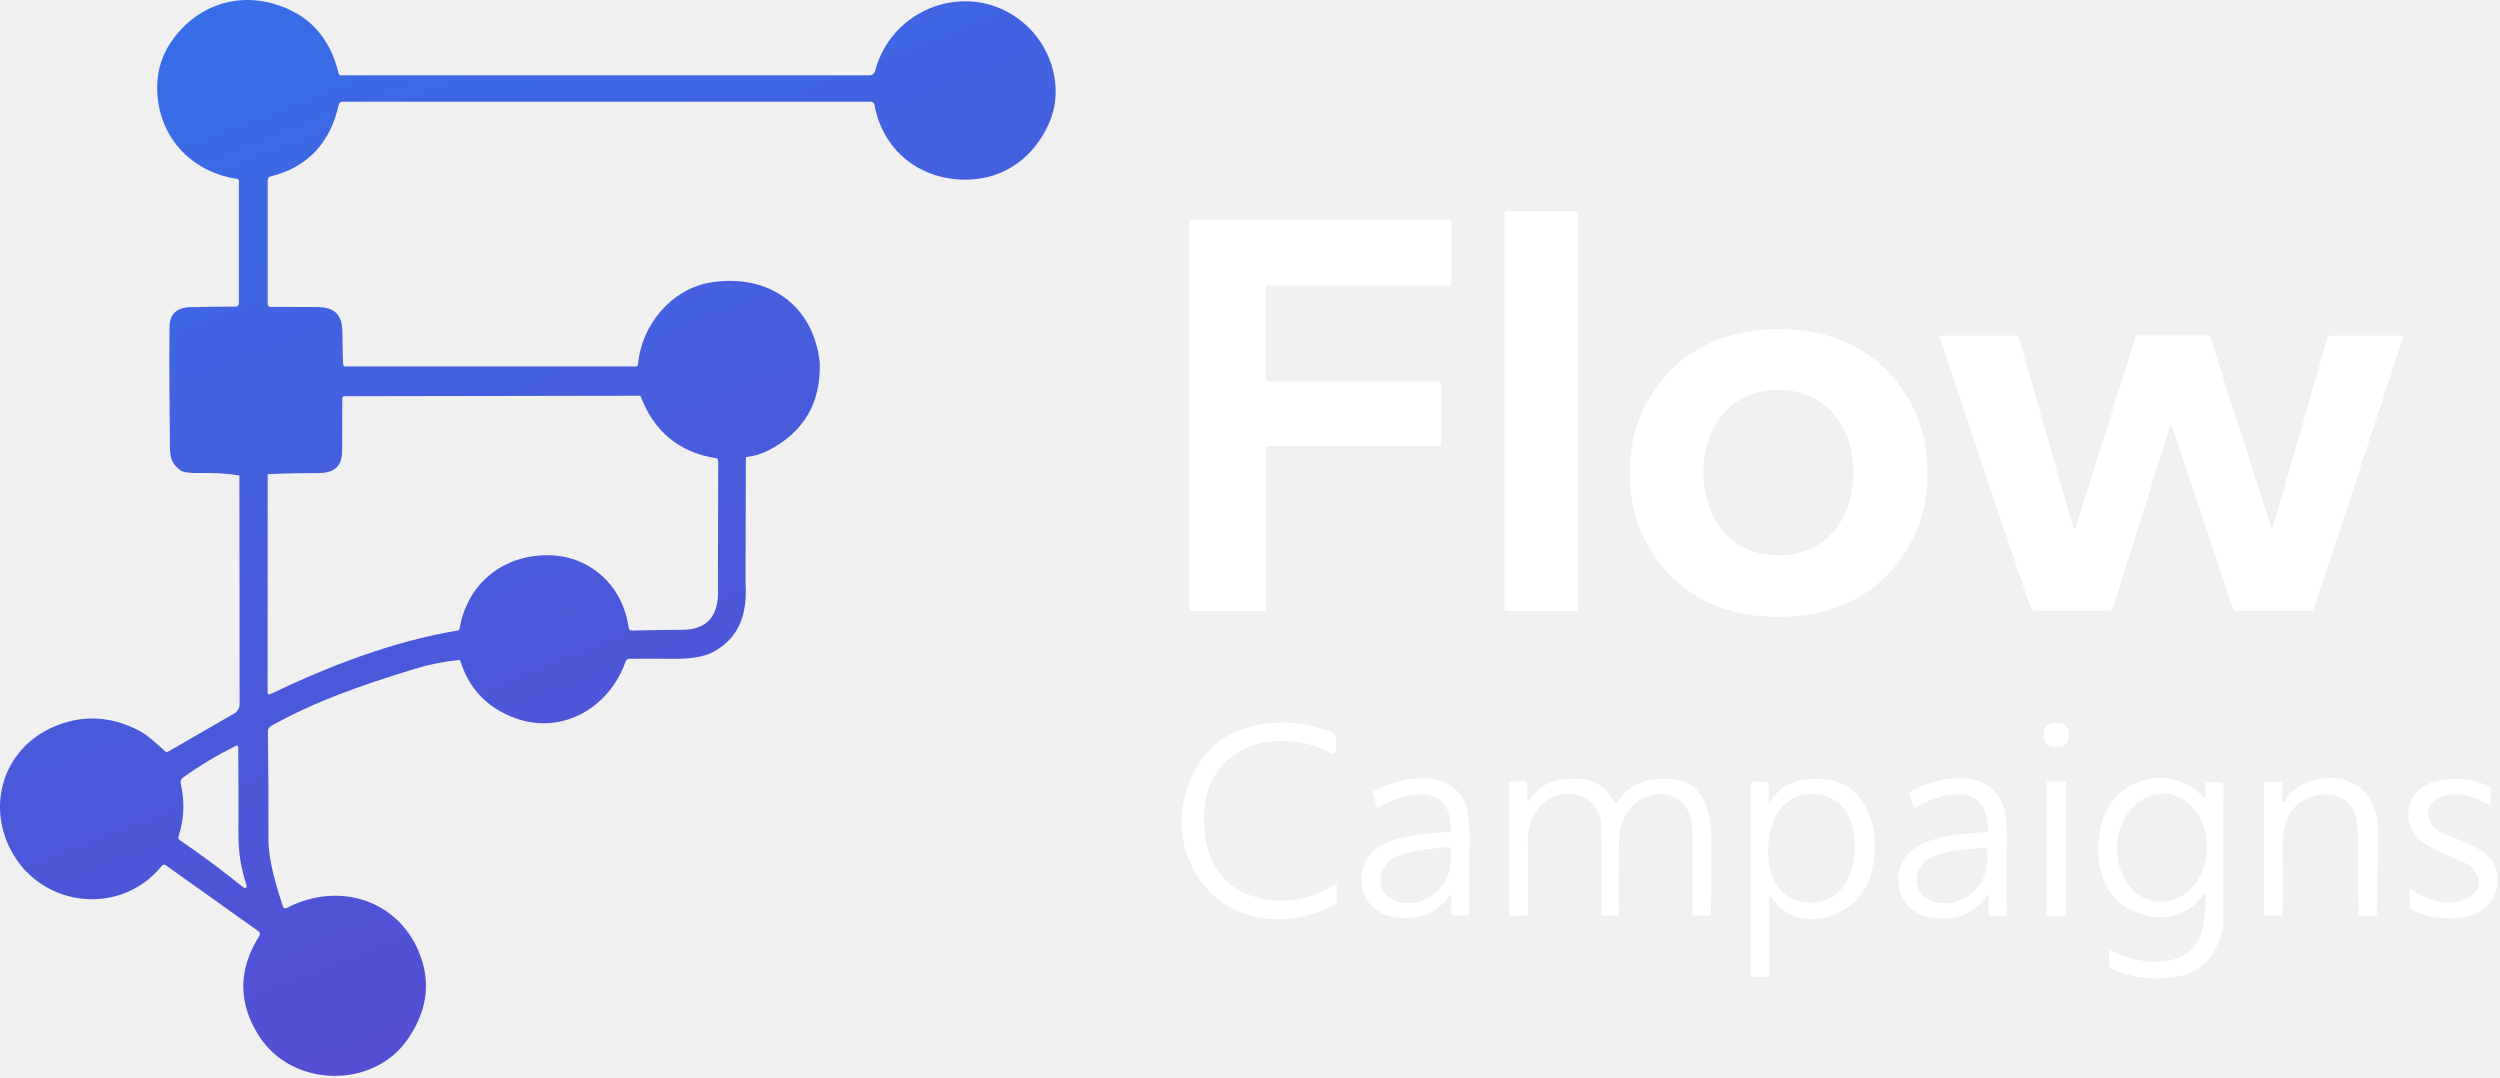
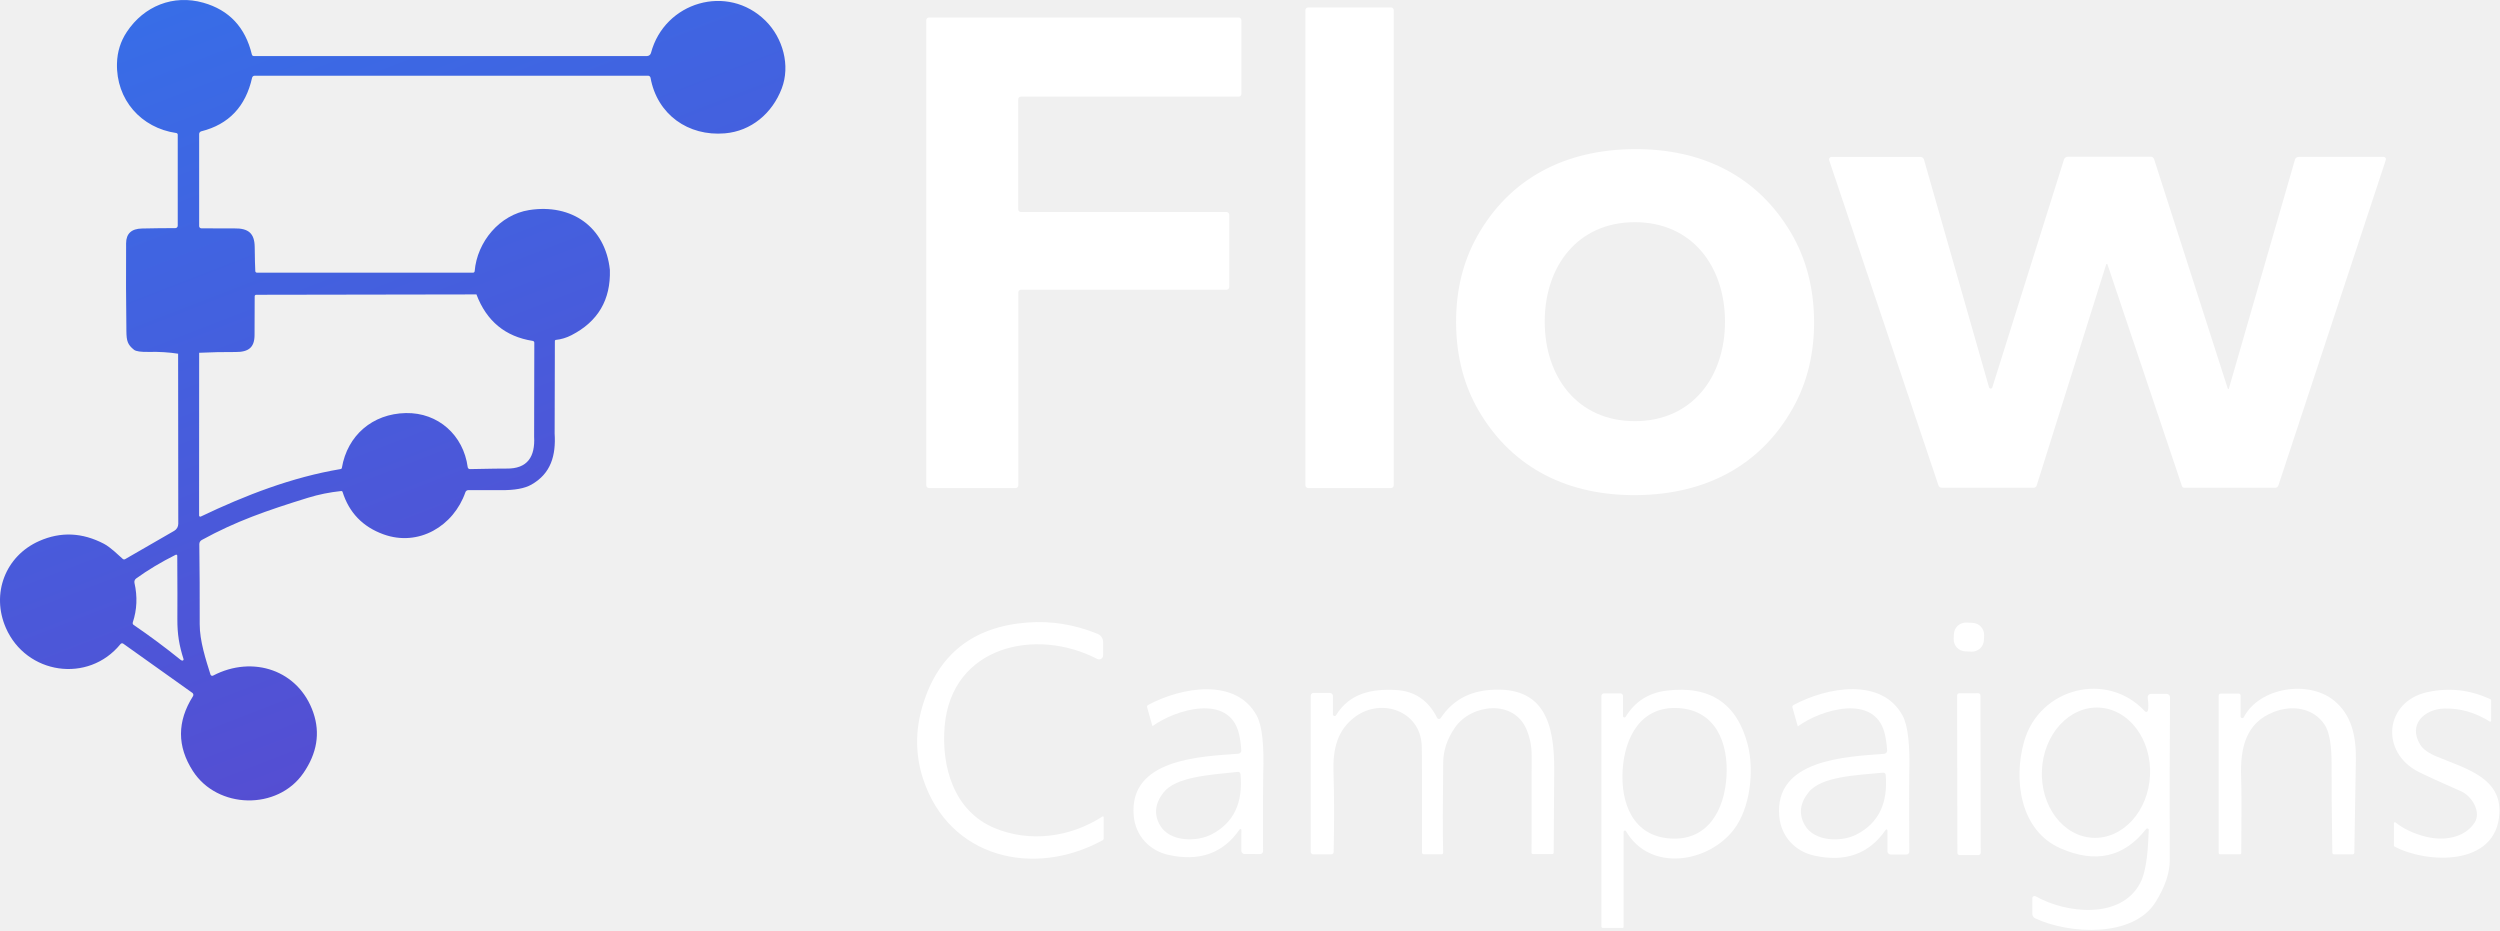
- <svg xmlns="http://www.w3.org/2000/svg" width="701" height="302" viewBox="0 0 701 302" fill="none">
-   <path d="M441.8 59.244H422.5C422.141 59.244 421.85 59.535 421.85 59.894V170.674C421.85 171.033 422.141 171.324 422.5 171.324H441.8C442.159 171.324 442.45 171.033 442.45 170.674V59.894C442.45 59.535 442.159 59.244 441.8 59.244Z" fill="white" />
-   <path d="M333.44 170.694V62.224C333.44 62.056 333.506 61.896 333.624 61.778C333.742 61.66 333.903 61.594 334.07 61.594H406.29C406.457 61.594 406.617 61.66 406.735 61.778C406.853 61.896 406.92 62.056 406.92 62.224V79.414C406.92 79.581 406.853 79.741 406.735 79.859C406.617 79.977 406.457 80.044 406.29 80.044H355.51C355.343 80.044 355.182 80.11 355.064 80.228C354.946 80.346 354.88 80.507 354.88 80.674V106.324C354.88 106.491 354.946 106.651 355.064 106.769C355.182 106.887 355.343 106.954 355.51 106.954H403.46C403.627 106.954 403.787 107.02 403.905 107.138C404.023 107.256 404.09 107.416 404.09 107.584V124.444C404.09 124.611 404.023 124.771 403.905 124.889C403.787 125.007 403.627 125.074 403.46 125.074H355.53C355.363 125.074 355.202 125.14 355.084 125.258C354.966 125.376 354.9 125.536 354.9 125.704V170.694C354.9 170.861 354.833 171.021 354.715 171.139C354.597 171.257 354.437 171.324 354.27 171.324H334.07C333.903 171.324 333.742 171.257 333.624 171.139C333.506 171.021 333.44 170.861 333.44 170.694Z" fill="white" />
-   <path d="M498.31 92.284C514.2 92.124 527.24 98.464 535.1 111.824C538.6 117.764 540.39 124.554 540.47 132.194C540.55 139.834 538.903 146.66 535.53 152.674C527.95 166.194 515.05 172.804 499.15 172.974C483.25 173.134 470.22 166.794 462.35 153.434C458.856 147.494 457.07 140.704 456.99 133.064C456.91 125.424 458.553 118.597 461.92 112.584C469.51 99.064 482.41 92.454 498.31 92.284ZM477.66 132.534C477.66 145.374 485.29 155.734 498.68 155.724C512.08 155.724 519.7 145.364 519.7 132.524C519.69 119.674 512.07 109.324 498.67 109.324C485.27 109.334 477.65 119.684 477.66 132.534Z" fill="white" />
-   <path d="M636.95 148.134C636.958 148.161 636.974 148.185 636.997 148.202C637.019 148.219 637.047 148.228 637.075 148.228C637.103 148.228 637.131 148.219 637.153 148.202C637.176 148.185 637.192 148.161 637.2 148.134L652.61 94.744C652.664 94.556 652.778 94.392 652.935 94.275C653.092 94.158 653.283 94.094 653.48 94.094H673.31C673.394 94.094 673.477 94.115 673.551 94.153C673.626 94.191 673.69 94.246 673.739 94.314C673.788 94.381 673.82 94.459 673.832 94.541C673.844 94.622 673.837 94.706 673.81 94.784L648.75 170.724C648.697 170.878 648.598 171.013 648.465 171.108C648.332 171.203 648.173 171.254 648.01 171.254H626.8C626.683 171.254 626.569 171.219 626.474 171.153C626.379 171.086 626.308 170.992 626.27 170.884L608.89 119.174C608.878 119.143 608.858 119.117 608.831 119.098C608.804 119.079 608.772 119.069 608.74 119.069C608.707 119.069 608.675 119.079 608.648 119.098C608.622 119.117 608.601 119.143 608.59 119.174L592.38 170.744C592.333 170.889 592.242 171.016 592.12 171.106C591.998 171.196 591.851 171.244 591.7 171.244H570.22C570.057 171.244 569.897 171.193 569.764 171.098C569.632 171.003 569.532 170.868 569.48 170.714L543.99 94.874C543.959 94.786 543.951 94.692 543.964 94.601C543.977 94.509 544.012 94.422 544.066 94.347C544.12 94.271 544.191 94.21 544.273 94.167C544.356 94.125 544.447 94.103 544.54 94.104H565.27C565.458 94.104 565.64 94.165 565.79 94.277C565.939 94.388 566.048 94.545 566.1 94.724L581.27 147.834C581.292 147.918 581.342 147.992 581.411 148.046C581.479 148.099 581.564 148.129 581.651 148.13C581.738 148.131 581.823 148.104 581.894 148.052C581.964 148 582.015 147.927 582.04 147.844L598.75 94.714C598.811 94.522 598.932 94.354 599.094 94.235C599.255 94.117 599.45 94.053 599.65 94.054H618.99C619.161 94.054 619.327 94.108 619.466 94.209C619.604 94.309 619.707 94.451 619.76 94.614L636.95 148.134Z" fill="white" />
-   <path d="M47.79 12.033C54.23 2.294 65.29 -2.187 76.66 1.033C86.387 3.793 92.476 10.301 94.93 20.554C94.966 20.715 95.058 20.86 95.189 20.963C95.319 21.067 95.481 21.123 95.649 21.123H243.84C244.184 21.124 244.519 21.011 244.792 20.801C245.065 20.591 245.261 20.297 245.35 19.964C250.44 0.724 274.23 -6.337 288.53 7.823C295.1 14.333 297.929 24.693 294.64 33.333C291.05 42.753 283.11 49.434 273.17 50.264C259.42 51.414 247.7 43.214 245.18 29.304C245.14 29.088 245.025 28.893 244.855 28.752C244.686 28.612 244.472 28.534 244.25 28.533H95.98C95.755 28.534 95.537 28.611 95.361 28.75C95.185 28.89 95.061 29.085 95.01 29.304C92.583 40.17 86.199 46.9 75.859 49.493C75.63 49.551 75.427 49.685 75.282 49.871C75.138 50.058 75.059 50.288 75.06 50.524V85.214C75.06 85.326 75.082 85.436 75.125 85.539C75.168 85.642 75.23 85.736 75.309 85.815C75.388 85.894 75.482 85.957 75.585 85.999C75.688 86.042 75.799 86.064 75.91 86.064C83.73 86.084 87.86 86.09 88.3 86.083C93.68 85.993 95.94 87.984 96 93.104C96.047 97.344 96.12 100.374 96.22 102.194C96.23 102.348 96.298 102.493 96.409 102.599C96.521 102.705 96.668 102.764 96.82 102.764H178.31C178.459 102.764 178.604 102.707 178.714 102.605C178.823 102.503 178.889 102.363 178.899 102.214C179.819 91.154 188.28 80.934 199.43 79.174C215.5 76.654 228.169 85.604 229.859 101.714C230.213 112.994 225.379 121.204 215.359 126.344C213.473 127.31 211.51 127.9 209.47 128.113C209.377 128.125 209.292 128.17 209.229 128.237C209.167 128.305 209.132 128.393 209.13 128.484L209.04 163.413C209.56 171.673 207.65 178.473 200.29 182.653C197.75 184.093 193.95 184.787 188.89 184.734C185.296 184.7 181.17 184.697 176.51 184.724C176.268 184.724 176.032 184.8 175.835 184.942C175.638 185.083 175.489 185.283 175.41 185.514C170.94 198.354 157.73 206.164 144.54 201.394C136.713 198.56 131.566 193.217 129.1 185.363C129.068 185.267 129.005 185.186 128.921 185.131C128.837 185.076 128.738 185.052 128.64 185.064C124.273 185.524 120.103 186.367 116.13 187.594C100.43 192.444 88.83 196.494 76.04 203.524C75.757 203.677 75.521 203.906 75.358 204.185C75.196 204.463 75.114 204.781 75.12 205.104C75.247 214.204 75.296 224.254 75.269 235.254C75.26 241.554 77.54 248.514 79.33 254.234C79.361 254.33 79.412 254.418 79.481 254.492C79.549 254.566 79.633 254.624 79.727 254.662C79.82 254.7 79.921 254.718 80.022 254.713C80.122 254.708 80.221 254.681 80.31 254.634C95.3 246.794 112.59 252.584 118.09 268.594C120.743 276.32 119.49 283.921 114.33 291.394C104.59 305.494 81.96 304.963 72.71 290.613C66.71 281.313 66.716 271.91 72.73 262.403C72.859 262.198 72.906 261.951 72.861 261.715C72.817 261.479 72.684 261.271 72.49 261.134L46.45 242.594C46.295 242.484 46.104 242.435 45.916 242.459C45.729 242.483 45.558 242.578 45.44 242.724C33.259 257.733 9.86 254.173 2.21 236.644C-3.39 223.814 1.96 209.573 14.79 203.903C22.883 200.324 31.016 200.677 39.19 204.964C41.639 206.244 44.63 209.203 46.27 210.653C46.389 210.761 46.54 210.827 46.7 210.843C46.86 210.859 47.021 210.824 47.16 210.743L65.67 200.064C66.135 199.797 66.52 199.41 66.787 198.945C67.054 198.479 67.193 197.951 67.189 197.413L67.13 133.314C63.703 132.774 60.023 132.547 56.09 132.634C53.123 132.701 51.26 132.43 50.5 131.823C48.08 129.903 47.69 128.453 47.64 124.953C47.493 113.814 47.457 102.72 47.53 91.674C47.55 88.067 49.53 86.217 53.47 86.123C57.636 86.03 61.846 85.981 66.1 85.974C66.336 85.974 66.563 85.879 66.73 85.71C66.896 85.541 66.99 85.312 66.99 85.073V50.753C66.99 50.605 66.936 50.462 66.841 50.351C66.745 50.239 66.614 50.165 66.47 50.144C53.14 48.224 43.73 37.534 44.09 23.884C44.203 19.537 45.437 15.587 47.79 12.033ZM66.43 209.041C66.364 209.039 66.299 209.053 66.24 209.083C60.674 211.87 55.693 214.857 51.3 218.043C51.045 218.23 50.849 218.489 50.739 218.785C50.629 219.082 50.608 219.406 50.68 219.714C51.846 224.807 51.636 229.76 50.05 234.573C49.992 234.746 49.991 234.934 50.049 235.108C50.107 235.281 50.22 235.43 50.37 235.533C56.337 239.6 62.243 243.99 68.09 248.703C68.283 248.857 68.483 248.947 68.689 248.974C68.763 248.985 68.839 248.976 68.908 248.949C68.978 248.922 69.039 248.877 69.087 248.82C69.135 248.762 69.167 248.692 69.182 248.617C69.196 248.543 69.192 248.466 69.17 248.394C67.59 243.414 66.81 239.174 66.85 233.264C66.89 228.464 66.876 220.52 66.81 209.434C66.808 209.366 66.789 209.3 66.756 209.241C66.722 209.183 66.674 209.134 66.617 209.099C66.56 209.064 66.496 209.044 66.43 209.041ZM96.55 111.104C96.401 111.104 96.259 111.162 96.154 111.265C96.049 111.368 95.99 111.508 95.99 111.653C95.984 112.693 95.966 117.567 95.939 126.274C95.929 130.973 93.67 132.704 88.78 132.674C84.18 132.647 79.606 132.744 75.06 132.964L75.04 194.293C75.04 194.366 75.059 194.439 75.094 194.503C75.129 194.567 75.18 194.623 75.241 194.662C75.303 194.702 75.373 194.725 75.446 194.731C75.519 194.736 75.593 194.724 75.66 194.694C92.49 186.654 110.06 179.854 128.439 176.774C128.542 176.756 128.636 176.708 128.708 176.636C128.78 176.564 128.826 176.472 128.84 176.373C130.92 164.063 140.43 155.934 152.95 155.684C165.17 155.444 174.68 164.053 176.28 176.083C176.305 176.283 176.403 176.467 176.556 176.6C176.709 176.732 176.906 176.806 177.109 176.804C185.016 176.644 189.583 176.577 190.81 176.604C198.85 176.754 201.73 172.093 201.31 164.583L201.38 129.163C201.379 128.998 201.319 128.839 201.211 128.714C201.103 128.589 200.953 128.508 200.79 128.484C190.444 126.864 183.37 121.024 179.57 110.964L96.55 111.104Z" fill="url(#paint0_linear_1_138)" />
-   <path d="M577.451 202.76L576.013 202.694C574.463 202.624 573.149 203.824 573.078 205.374L573.029 206.473C572.958 208.023 574.158 209.337 575.708 209.407L577.147 209.473C578.697 209.543 580.011 208.343 580.081 206.793L580.131 205.694C580.202 204.144 579.002 202.83 577.451 202.76Z" fill="white" />
-   <path d="M374.52 247.924C374.549 247.905 374.582 247.895 374.617 247.893C374.651 247.891 374.685 247.898 374.715 247.914C374.744 247.929 374.769 247.952 374.786 247.98C374.803 248.009 374.811 248.041 374.81 248.074V253.074C374.81 253.149 374.79 253.224 374.751 253.289C374.712 253.354 374.656 253.407 374.59 253.444C358.4 262.294 338.76 257.524 332.71 239.194C330.87 233.6 330.833 227.867 332.6 221.994C336.186 210.107 344.31 203.67 356.97 202.684C362.536 202.25 368.01 203.13 373.39 205.324C373.771 205.477 374.097 205.741 374.327 206.081C374.557 206.422 374.68 206.823 374.68 207.234V210.334C374.679 210.497 374.637 210.657 374.557 210.799C374.476 210.941 374.361 211.06 374.221 211.145C374.081 211.229 373.922 211.276 373.759 211.281C373.596 211.286 373.434 211.249 373.29 211.174C359.09 203.784 339.34 208.084 337.72 226.864C336.92 236.274 339.86 246.664 349.38 250.624C357.59 254.034 367.01 252.784 374.52 247.924Z" fill="white" />
-   <path d="M495.92 224.474C495.917 224.548 495.939 224.621 495.983 224.681C496.027 224.742 496.09 224.785 496.162 224.805C496.234 224.825 496.311 224.819 496.379 224.79C496.448 224.761 496.504 224.709 496.54 224.644C498.72 221.097 501.903 219.07 506.09 218.564C516.183 217.337 522.483 221.524 524.99 231.124C526.56 237.144 525.62 245.994 521.71 251.024C515.71 258.764 502.2 260.934 496.61 251.334C496.579 251.277 496.531 251.232 496.472 251.207C496.413 251.182 496.347 251.178 496.284 251.195C496.221 251.212 496.165 251.25 496.125 251.302C496.084 251.354 496.061 251.418 496.06 251.484V273.644C496.06 273.713 496.031 273.779 495.981 273.827C495.93 273.876 495.861 273.904 495.79 273.904H491.2C491.112 273.904 491.028 273.869 490.966 273.807C490.905 273.745 490.87 273.661 490.87 273.574V219.814C490.87 219.652 490.935 219.497 491.051 219.382C491.168 219.268 491.325 219.204 491.49 219.204H495.3C495.464 219.204 495.622 219.268 495.738 219.382C495.854 219.497 495.92 219.652 495.92 219.814V224.474ZM495.83 237.114C495.36 244.764 498.2 252.524 507.02 253.054C515.83 253.594 519.59 246.234 520.05 238.584C520.51 230.934 517.67 223.174 508.86 222.634C500.05 222.104 496.29 229.464 495.83 237.114Z" fill="white" />
-   <path d="M618.31 223.234C618.47 222.527 618.456 221.517 618.27 220.204C618.256 220.094 618.265 219.983 618.297 219.877C618.329 219.771 618.384 219.673 618.456 219.59C618.529 219.507 618.619 219.44 618.719 219.394C618.82 219.348 618.929 219.324 619.04 219.324H622.7C622.907 219.324 623.105 219.406 623.251 219.552C623.398 219.698 623.48 219.897 623.48 220.104C623.38 233.33 623.36 245.99 623.42 258.084C623.433 261.037 622.336 264.29 620.13 267.844C614.92 276.224 600.02 275.394 592.05 271.674C591.846 271.578 591.674 271.427 591.554 271.238C591.433 271.048 591.37 270.828 591.37 270.604V266.974C591.37 266.882 591.394 266.793 591.44 266.714C591.485 266.635 591.551 266.569 591.63 266.524C591.709 266.478 591.799 266.454 591.89 266.454C591.981 266.454 592.071 266.478 592.15 266.524C599.26 270.554 612.01 271.944 616.49 263.494C618.16 260.344 618.36 254.924 618.52 251.064C618.525 250.99 618.507 250.918 618.467 250.856C618.428 250.794 618.369 250.747 618.301 250.721C618.232 250.695 618.157 250.692 618.087 250.712C618.016 250.733 617.954 250.775 617.91 250.834C612.756 257.414 606.103 258.917 597.95 255.344C588.4 251.154 586.95 239.174 589.46 230.404C593.03 217.874 608.84 213.874 617.64 223.404C617.687 223.457 617.748 223.496 617.817 223.516C617.885 223.537 617.957 223.539 618.026 223.521C618.095 223.504 618.158 223.468 618.208 223.417C618.258 223.366 618.293 223.303 618.31 223.234ZM606.899 222.519C603.556 222.367 600.276 223.822 597.783 226.562C595.289 229.302 593.786 233.104 593.603 237.131C593.512 239.125 593.749 241.114 594.299 242.985C594.848 244.857 595.701 246.573 596.808 248.036C597.914 249.499 599.253 250.681 600.748 251.513C602.243 252.346 603.865 252.813 605.52 252.888C608.864 253.04 612.143 251.586 614.637 248.845C617.13 246.105 618.634 242.303 618.817 238.276C618.907 236.282 618.671 234.293 618.121 232.422C617.571 230.551 616.718 228.835 615.612 227.371C614.505 225.908 613.166 224.727 611.671 223.894C610.176 223.062 608.555 222.594 606.899 222.519Z" fill="white" />
-   <path d="M640.09 256.444C640.09 256.518 640.061 256.589 640.011 256.642C639.96 256.694 639.891 256.724 639.82 256.724H635.14C635.055 256.724 634.974 256.69 634.914 256.63C634.854 256.57 634.82 256.488 634.82 256.404V219.754C634.82 219.621 634.872 219.494 634.966 219.4C635.06 219.306 635.187 219.254 635.32 219.254H639.49C639.609 219.254 639.724 219.301 639.808 219.385C639.892 219.47 639.94 219.584 639.94 219.704V224.604C639.942 224.689 639.972 224.771 640.026 224.837C640.08 224.904 640.153 224.951 640.236 224.971C640.319 224.992 640.406 224.985 640.485 224.951C640.563 224.917 640.628 224.858 640.67 224.784C644.33 217.754 655.81 216.044 661.73 220.884C665.87 224.254 666.89 229.274 666.82 234.624C666.813 235.41 666.693 242.644 666.46 256.324C666.457 256.436 666.411 256.543 666.33 256.621C666.25 256.7 666.142 256.744 666.03 256.744H661.72C661.616 256.744 661.517 256.702 661.444 256.629C661.371 256.556 661.33 256.457 661.33 256.354C661.19 247.36 661.133 240.594 661.16 236.054C661.193 231.334 660.64 228.134 659.5 226.454C656.83 222.524 651.89 221.874 647.63 223.554C641.19 226.084 639.83 231.844 640.06 238.684C640.166 241.65 640.176 247.57 640.09 256.444Z" fill="white" />
-   <path d="M406.92 251.054C406.921 251.007 406.906 250.96 406.879 250.922C406.852 250.884 406.813 250.855 406.768 250.841C406.723 250.826 406.675 250.826 406.63 250.841C406.586 250.856 406.547 250.885 406.52 250.924C402.66 256.517 397.103 258.494 389.85 256.854C385.46 255.864 382.24 252.394 381.82 247.804C380.57 234.434 397.5 233.924 406.2 233.284C406.4 233.268 406.585 233.175 406.716 233.025C406.847 232.876 406.913 232.681 406.9 232.484C406.8 230.924 406.607 229.59 406.32 228.484C403.98 219.174 391.48 223.014 386.27 226.794C386.26 226.8 386.248 226.805 386.236 226.806C386.224 226.808 386.212 226.807 386.2 226.803C386.188 226.799 386.178 226.793 386.169 226.784C386.161 226.776 386.154 226.765 386.15 226.754L384.93 222.434C384.903 222.335 384.911 222.23 384.951 222.136C384.99 222.042 385.061 221.963 385.15 221.914C392.99 217.714 405.7 215.484 410.52 224.434C411.753 226.727 412.25 231.287 412.01 238.114C411.963 239.42 411.95 245.39 411.97 256.024C411.97 256.196 411.901 256.361 411.779 256.483C411.658 256.605 411.492 256.674 411.32 256.674L407.66 256.664C407.56 256.664 407.461 256.644 407.369 256.605C407.277 256.566 407.193 256.51 407.122 256.438C407.052 256.367 406.996 256.282 406.958 256.188C406.919 256.095 406.9 255.995 406.9 255.894L406.92 251.054ZM406.08 237.514C399.75 238.204 391.65 238.604 388.75 242.334C386.73 244.934 386.476 247.504 387.99 250.044C390.27 253.864 396.48 253.894 399.99 252.074C405.116 249.414 407.357 244.73 406.71 238.024C406.702 237.949 406.68 237.876 406.644 237.809C406.608 237.743 406.56 237.685 406.501 237.637C406.443 237.59 406.375 237.554 406.303 237.533C406.231 237.512 406.155 237.505 406.08 237.514Z" fill="white" />
-   <path d="M428.27 224.104C428.269 224.188 428.297 224.271 428.347 224.339C428.398 224.407 428.469 224.456 428.551 224.48C428.632 224.504 428.719 224.5 428.798 224.47C428.877 224.44 428.945 224.385 428.99 224.314C432.12 219.204 437.25 218.094 443 218.424C447.34 218.67 450.526 220.83 452.56 224.904C452.598 224.981 452.656 225.047 452.728 225.095C452.8 225.143 452.884 225.171 452.97 225.176C453.057 225.181 453.143 225.163 453.22 225.124C453.297 225.085 453.363 225.026 453.41 224.954C456.063 220.947 459.923 218.76 464.99 218.394C477.58 217.474 479.96 226.274 479.87 237.264C479.796 245.917 479.756 252.277 479.75 256.344C479.75 256.431 479.715 256.515 479.653 256.577C479.591 256.639 479.507 256.674 479.42 256.674H474.87C474.833 256.674 474.797 256.666 474.763 256.652C474.729 256.637 474.698 256.616 474.672 256.589C474.646 256.562 474.625 256.53 474.611 256.495C474.597 256.459 474.59 256.422 474.59 256.384C474.583 244.304 474.59 236.717 474.61 233.624C474.623 231.564 474.223 229.557 473.41 227.604C470.43 220.524 460.55 221.674 456.75 227.144C454.93 229.764 454.006 232.504 453.98 235.364C453.873 244.917 453.87 251.914 453.97 256.354C453.97 256.402 453.96 256.45 453.942 256.495C453.924 256.54 453.898 256.581 453.864 256.615C453.831 256.65 453.791 256.677 453.748 256.695C453.704 256.714 453.657 256.724 453.61 256.724H449.43C449.326 256.724 449.227 256.683 449.154 256.609C449.081 256.536 449.04 256.437 449.04 256.334C449.06 240.934 449.04 232.614 448.98 231.374C448.63 223.234 439.57 220.244 433.58 224.574C429.32 227.654 428.22 232.094 428.4 237.564C428.573 242.897 428.586 249.107 428.44 256.194C428.437 256.34 428.377 256.48 428.272 256.583C428.168 256.686 428.027 256.744 427.88 256.744H423.67C423.519 256.744 423.374 256.685 423.267 256.58C423.16 256.475 423.1 256.332 423.1 256.184V219.724C423.1 219.559 423.165 219.402 423.281 219.285C423.398 219.169 423.555 219.104 423.72 219.104H427.56C427.748 219.104 427.929 219.178 428.062 219.312C428.195 219.445 428.27 219.625 428.27 219.814V224.104Z" fill="white" />
-   <path d="M557.58 251.154C557.581 251.107 557.566 251.06 557.539 251.022C557.512 250.984 557.473 250.955 557.428 250.941C557.383 250.926 557.335 250.926 557.29 250.941C557.246 250.956 557.207 250.985 557.18 251.024C553.32 256.65 547.746 258.65 540.46 257.024C536.04 256.044 532.8 252.574 532.36 247.964C531.07 234.534 548.07 233.974 556.81 233.304C557.01 233.288 557.195 233.195 557.326 233.045C557.457 232.896 557.523 232.701 557.51 232.504C557.403 230.937 557.206 229.597 556.92 228.484C554.54 219.144 542 223.034 536.77 226.844C536.76 226.85 536.748 226.855 536.736 226.856C536.724 226.858 536.712 226.857 536.7 226.853C536.688 226.849 536.678 226.843 536.669 226.834C536.66 226.826 536.654 226.815 536.65 226.804L535.42 222.474C535.391 222.375 535.398 222.269 535.437 222.173C535.477 222.076 535.549 221.996 535.64 221.944C543.5 217.704 556.26 215.434 561.12 224.404C562.366 226.704 562.88 231.284 562.66 238.144C562.62 239.457 562.623 245.454 562.67 256.134C562.67 256.306 562.601 256.471 562.479 256.593C562.358 256.715 562.192 256.784 562.02 256.784H558.34C558.138 256.784 557.945 256.702 557.802 256.558C557.66 256.414 557.58 256.218 557.58 256.014V251.154ZM556.56 237.694C550.23 238.294 542.14 238.584 539.19 242.274C537.136 244.84 536.85 247.404 538.33 249.964C540.55 253.804 546.76 253.924 550.28 252.154C555.44 249.56 557.74 244.914 557.18 238.214C557.174 238.139 557.152 238.066 557.118 237.999C557.083 237.932 557.036 237.873 556.978 237.824C556.92 237.776 556.854 237.74 556.782 237.717C556.71 237.695 556.635 237.687 556.56 237.694Z" fill="white" />
-   <path d="M675.69 254.714V249.484C675.689 249.439 675.701 249.395 675.724 249.357C675.747 249.319 675.781 249.289 675.821 249.27C675.862 249.251 675.906 249.244 675.951 249.25C675.995 249.256 676.036 249.275 676.07 249.304C677.923 250.804 680.283 251.914 683.15 252.634C687.19 253.644 692.03 253.024 694.46 249.424C696.23 246.814 693.71 243.084 691.45 242.084C686.303 239.81 682.996 238.304 681.53 237.564C672.34 232.934 673.55 221.114 683.46 218.924C688.567 217.804 693.493 218.36 698.24 220.594C698.275 220.608 698.306 220.633 698.327 220.667C698.348 220.701 698.36 220.742 698.36 220.784V225.594C698.359 225.631 698.349 225.668 698.33 225.7C698.311 225.732 698.285 225.759 698.253 225.777C698.222 225.796 698.186 225.805 698.15 225.804C698.115 225.804 698.08 225.793 698.05 225.774C694.636 223.64 691.086 222.63 687.4 222.744C682.79 222.884 678.93 226.454 681.82 231.164C682.473 232.23 683.803 233.174 685.81 233.994C692.66 236.814 700.73 238.944 700.29 247.194C699.62 259.634 683.39 258.944 675.81 254.914C675.773 254.892 675.742 254.863 675.721 254.828C675.7 254.792 675.689 254.753 675.69 254.714Z" fill="white" />
-   <path d="M578.747 219.17L574.347 219.177C574.06 219.178 573.827 219.411 573.828 219.698L573.892 256.398C573.892 256.685 574.126 256.918 574.413 256.917L578.813 256.91C579.1 256.909 579.332 256.676 579.332 256.389L579.268 219.689C579.267 219.402 579.034 219.169 578.747 219.17Z" fill="white" />
+ <svg xmlns="http://www.w3.org/2000/svg" width="583" height="217" viewBox="0 0 583 217" fill="none">
+   <path d="M324.37 1.734H305.07C304.711 1.734 304.42 2.025 304.42 2.384V113.164C304.42 113.523 304.711 113.814 305.07 113.814H324.37C324.729 113.814 325.02 113.523 325.02 113.164V2.384C325.02 2.025 324.729 1.734 324.37 1.734Z" fill="white" />
+   <path d="M216.01 113.184V4.714C216.01 4.547 216.076 4.387 216.195 4.269C216.313 4.151 216.473 4.084 216.64 4.084H288.86C289.027 4.084 289.187 4.151 289.306 4.269C289.424 4.387 289.49 4.547 289.49 4.714V21.904C289.49 22.071 289.424 22.232 289.306 22.35C289.187 22.468 289.027 22.534 288.86 22.534H238.08C237.913 22.534 237.753 22.601 237.635 22.719C237.516 22.837 237.45 22.997 237.45 23.164V48.814C237.45 48.981 237.516 49.142 237.635 49.26C237.753 49.378 237.913 49.444 238.08 49.444H286.03C286.197 49.444 286.357 49.511 286.475 49.629C286.594 49.747 286.66 49.907 286.66 50.074V66.934C286.66 67.101 286.594 67.262 286.475 67.38C286.357 67.498 286.197 67.564 286.03 67.564H238.1C237.933 67.564 237.773 67.631 237.655 67.749C237.536 67.867 237.47 68.027 237.47 68.194V113.184C237.47 113.351 237.404 113.512 237.285 113.63C237.167 113.748 237.007 113.814 236.84 113.814H216.64C216.473 113.814 216.313 113.748 216.195 113.63C216.076 113.512 216.01 113.351 216.01 113.184Z" fill="white" />
+   <path d="M380.88 34.774C396.77 34.614 409.81 40.954 417.67 54.314C421.17 60.254 422.96 67.044 423.04 74.684C423.12 82.324 421.473 89.151 418.1 95.164C410.52 108.684 397.62 115.294 381.72 115.464C365.82 115.624 352.79 109.284 344.92 95.924C341.427 89.984 339.64 83.194 339.56 75.554C339.48 67.914 341.123 61.088 344.49 55.074C352.08 41.554 364.98 34.944 380.88 34.774ZM360.23 75.024C360.23 87.864 367.86 98.224 381.25 98.214C394.65 98.214 402.27 87.854 402.27 75.014C402.26 62.164 394.64 51.814 381.24 51.814C367.84 51.824 360.22 62.174 360.23 75.024Z" fill="white" />
+   <path d="M519.52 90.624C519.528 90.651 519.544 90.675 519.567 90.692C519.589 90.709 519.617 90.719 519.645 90.719C519.673 90.719 519.701 90.709 519.723 90.692C519.746 90.675 519.762 90.651 519.77 90.624L535.18 37.234C535.234 37.047 535.348 36.883 535.505 36.766C535.662 36.648 535.853 36.585 536.05 36.584H555.88C555.964 36.585 556.047 36.605 556.121 36.644C556.196 36.682 556.26 36.737 556.309 36.805C556.358 36.872 556.39 36.95 556.402 37.031C556.415 37.113 556.407 37.196 556.38 37.274L531.32 113.214C531.268 113.369 531.168 113.503 531.035 113.598C530.903 113.694 530.743 113.745 530.58 113.744H509.37C509.253 113.745 509.139 113.71 509.044 113.643C508.949 113.577 508.878 113.483 508.84 113.374L491.46 61.664C491.449 61.634 491.428 61.607 491.401 61.589C491.375 61.57 491.343 61.56 491.31 61.56C491.277 61.56 491.246 61.57 491.219 61.589C491.192 61.607 491.171 61.634 491.16 61.664L474.95 113.234C474.903 113.38 474.812 113.507 474.69 113.596C474.568 113.686 474.421 113.735 474.27 113.734H452.79C452.627 113.735 452.468 113.684 452.335 113.588C452.202 113.493 452.102 113.359 452.05 113.204L426.56 37.364C426.53 37.277 426.521 37.183 426.534 37.092C426.547 37 426.582 36.913 426.636 36.837C426.69 36.762 426.761 36.7 426.844 36.658C426.926 36.616 427.017 36.594 427.11 36.594H447.84C448.028 36.595 448.21 36.656 448.36 36.767C448.509 36.879 448.618 37.036 448.67 37.214L463.84 90.324C463.863 90.409 463.912 90.483 463.981 90.537C464.05 90.59 464.134 90.62 464.221 90.621C464.308 90.622 464.394 90.595 464.464 90.543C464.534 90.491 464.585 90.418 464.61 90.334L481.32 37.204C481.382 37.012 481.502 36.845 481.664 36.726C481.826 36.608 482.02 36.544 482.22 36.544H501.56C501.731 36.544 501.898 36.599 502.036 36.699C502.174 36.8 502.277 36.942 502.33 37.104L519.52 90.624Z" fill="white" />
+   <path d="M29.569 7.445C33.554 1.419 40.398 -1.353 47.432 0.639C53.45 2.347 57.218 6.373 58.736 12.717C58.759 12.817 58.815 12.906 58.896 12.97C58.977 13.035 59.078 13.07 59.182 13.07H150.873C151.086 13.07 151.293 13 151.462 12.87C151.631 12.74 151.753 12.558 151.807 12.352C154.957 0.448 169.676 -3.921 178.524 4.841C182.589 8.869 184.34 15.279 182.305 20.625C180.083 26.453 175.17 30.586 169.02 31.099C160.513 31.811 153.261 26.737 151.702 18.131C151.677 17.997 151.607 17.877 151.502 17.79C151.397 17.703 151.264 17.654 151.127 17.654H59.387C59.248 17.654 59.113 17.702 59.004 17.789C58.895 17.875 58.818 17.995 58.786 18.131C57.285 24.854 53.335 29.018 46.937 30.623C46.796 30.659 46.67 30.742 46.58 30.857C46.49 30.973 46.442 31.114 46.442 31.261V52.724C46.442 52.793 46.456 52.862 46.482 52.926C46.509 52.989 46.548 53.048 46.597 53.096C46.645 53.145 46.703 53.184 46.767 53.211C46.83 53.237 46.9 53.251 46.969 53.251C51.807 53.263 54.362 53.267 54.635 53.263C57.963 53.207 59.361 54.439 59.398 57.606C59.427 60.23 59.473 62.105 59.535 63.231C59.541 63.327 59.583 63.416 59.652 63.481C59.721 63.547 59.812 63.584 59.906 63.584H110.327C110.42 63.584 110.509 63.548 110.577 63.485C110.645 63.422 110.686 63.335 110.692 63.243C111.262 56.4 116.496 50.076 123.394 48.987C133.337 47.428 141.177 52.966 142.223 62.933C142.441 69.913 139.451 74.993 133.251 78.174C132.084 78.772 130.869 79.136 129.607 79.268C129.55 79.276 129.496 79.303 129.458 79.344C129.419 79.386 129.398 79.442 129.396 79.498L129.341 101.11C129.662 106.221 128.48 110.428 123.927 113.014C122.355 113.905 120.004 114.335 116.873 114.302C114.65 114.281 112.097 114.279 109.214 114.296C109.064 114.296 108.918 114.342 108.796 114.429C108.674 114.517 108.582 114.641 108.533 114.784C105.767 122.729 97.594 127.56 89.433 124.609C84.59 122.856 81.405 119.55 79.879 114.691C79.859 114.632 79.82 114.58 79.768 114.547C79.717 114.513 79.655 114.499 79.595 114.506C76.893 114.79 74.312 115.312 71.853 116.071C62.139 119.072 54.962 121.578 47.049 125.928C46.873 126.023 46.727 126.164 46.627 126.337C46.526 126.509 46.476 126.706 46.479 126.905C46.558 132.536 46.589 138.754 46.572 145.56C46.566 149.458 47.976 153.764 49.084 157.304C49.103 157.363 49.135 157.418 49.178 157.464C49.22 157.51 49.272 157.546 49.33 157.569C49.388 157.593 49.45 157.603 49.513 157.6C49.575 157.597 49.635 157.581 49.69 157.552C58.965 152.701 69.663 156.283 73.066 166.189C74.708 170.97 73.933 175.672 70.74 180.296C64.714 189.02 50.712 188.692 44.988 179.813C41.276 174.059 41.28 168.241 45.001 162.359C45.081 162.232 45.109 162.079 45.082 161.933C45.054 161.787 44.972 161.658 44.852 161.573L28.74 150.101C28.644 150.033 28.526 150.003 28.41 150.018C28.294 150.033 28.189 150.092 28.115 150.182C20.579 159.469 6.1 157.266 1.367 146.42C-2.098 138.481 1.213 129.671 9.151 126.163C14.159 123.948 19.191 124.166 24.248 126.818C25.764 127.61 27.614 129.442 28.629 130.34C28.703 130.406 28.797 130.447 28.895 130.457C28.994 130.467 29.094 130.445 29.18 130.395L40.633 123.787C40.92 123.622 41.158 123.382 41.323 123.095C41.488 122.807 41.575 122.48 41.573 122.147L41.536 82.486C39.416 82.152 37.139 82.012 34.705 82.065C32.869 82.106 31.716 81.94 31.246 81.564C29.749 80.376 29.507 79.479 29.476 77.313C29.386 70.421 29.363 63.556 29.408 56.721C29.421 54.49 30.646 53.346 33.084 53.288C35.662 53.23 38.267 53.199 40.898 53.195C41.044 53.195 41.185 53.136 41.288 53.032C41.391 52.928 41.449 52.786 41.449 52.639V31.403C41.449 31.311 41.416 31.222 41.357 31.153C41.298 31.084 41.216 31.038 41.127 31.025C32.879 29.837 27.057 23.223 27.28 14.777C27.35 12.088 28.113 9.644 29.569 7.445ZM41.102 129.342C41.062 129.34 41.021 129.349 40.985 129.368C37.541 131.092 34.459 132.94 31.741 134.912C31.583 135.028 31.463 135.187 31.394 135.371C31.326 135.555 31.313 135.754 31.357 135.945C32.079 139.097 31.949 142.161 30.968 145.139C30.932 145.246 30.931 145.362 30.967 145.47C31.002 145.577 31.073 145.669 31.166 145.733C34.858 148.249 38.512 150.966 42.13 153.883C42.249 153.977 42.373 154.033 42.501 154.05C42.546 154.056 42.593 154.051 42.636 154.034C42.679 154.017 42.717 153.99 42.747 153.954C42.776 153.918 42.797 153.875 42.806 153.829C42.815 153.783 42.812 153.735 42.798 153.69C41.82 150.609 41.337 147.986 41.362 144.329C41.387 141.359 41.379 136.444 41.338 129.585C41.337 129.543 41.325 129.502 41.305 129.466C41.284 129.429 41.254 129.398 41.219 129.377C41.183 129.355 41.143 129.343 41.102 129.342ZM59.739 68.744C59.647 68.744 59.559 68.78 59.494 68.844C59.429 68.907 59.392 68.994 59.392 69.084C59.388 69.727 59.378 72.743 59.361 78.13C59.355 81.038 57.957 82.108 54.931 82.09C52.085 82.073 49.255 82.133 46.442 82.269L46.43 120.217C46.43 120.262 46.442 120.307 46.464 120.346C46.486 120.386 46.517 120.42 46.555 120.444C46.593 120.469 46.636 120.484 46.681 120.487C46.727 120.491 46.772 120.482 46.813 120.464C57.227 115.489 68.098 111.282 79.471 109.377C79.534 109.366 79.592 109.335 79.637 109.291C79.681 109.246 79.709 109.19 79.718 109.129C81.005 101.512 86.889 96.482 94.636 96.327C102.196 96.178 108.081 101.506 109.071 108.949C109.086 109.073 109.147 109.187 109.242 109.269C109.337 109.351 109.459 109.396 109.585 109.395C114.477 109.296 117.302 109.255 118.061 109.271C123.036 109.364 124.818 106.48 124.558 101.834L124.601 79.918C124.601 79.816 124.564 79.718 124.497 79.64C124.43 79.563 124.337 79.513 124.236 79.498C117.834 78.496 113.458 74.882 111.106 68.657L59.739 68.744Z" fill="url(#paint0_linear_1_138)" />
+   <path d="M460.022 145.25L458.583 145.185C457.033 145.115 455.719 146.314 455.649 147.865L455.599 148.964C455.528 150.514 456.728 151.828 458.278 151.898L459.717 151.964C461.267 152.034 462.581 150.834 462.651 149.284L462.701 148.185C462.772 146.635 461.572 145.321 460.022 145.25Z" fill="white" />
+   <path d="M257.09 190.414C257.119 190.396 257.153 190.385 257.187 190.384C257.221 190.382 257.255 190.389 257.285 190.405C257.315 190.42 257.339 190.443 257.356 190.471C257.373 190.499 257.381 190.532 257.38 190.564V195.564C257.38 195.64 257.36 195.715 257.321 195.78C257.282 195.845 257.227 195.898 257.16 195.934C240.97 204.784 221.33 200.014 215.28 181.684C213.44 176.091 213.403 170.358 215.17 164.484C218.757 152.598 226.88 146.161 239.54 145.174C245.107 144.741 250.58 145.621 255.96 147.814C256.341 147.968 256.667 148.232 256.897 148.572C257.127 148.912 257.25 149.314 257.25 149.724V152.824C257.25 152.988 257.207 153.148 257.127 153.29C257.047 153.432 256.931 153.551 256.791 153.635C256.652 153.72 256.493 153.767 256.33 153.772C256.166 153.777 256.005 153.74 255.86 153.664C241.66 146.274 221.91 150.574 220.29 169.354C219.49 178.764 222.43 189.154 231.95 193.114C240.16 196.524 249.58 195.274 257.09 190.414Z" fill="white" />
+   <path d="M378.49 166.964C378.487 167.039 378.509 167.112 378.553 167.172C378.598 167.232 378.661 167.276 378.733 167.296C378.804 167.315 378.881 167.31 378.949 167.281C379.018 167.251 379.075 167.2 379.11 167.134C381.29 163.588 384.473 161.561 388.66 161.054C398.753 159.828 405.053 164.014 407.56 173.614C409.13 179.634 408.19 188.484 404.28 193.514C398.28 201.254 384.77 203.424 379.18 193.824C379.149 193.768 379.101 193.723 379.042 193.698C378.983 193.673 378.917 193.669 378.854 193.686C378.792 193.703 378.736 193.74 378.695 193.793C378.655 193.845 378.632 193.909 378.63 193.974V216.134C378.63 216.203 378.602 216.269 378.551 216.318C378.5 216.367 378.432 216.394 378.36 216.394H373.77C373.683 216.394 373.599 216.36 373.537 216.298C373.475 216.236 373.44 216.152 373.44 216.064V162.304C373.44 162.143 373.505 161.987 373.622 161.873C373.738 161.759 373.896 161.694 374.06 161.694H377.87C378.034 161.694 378.192 161.759 378.308 161.873C378.425 161.987 378.49 162.143 378.49 162.304V166.964ZM378.4 179.604C377.93 187.254 380.77 195.014 389.59 195.544C398.4 196.084 402.16 188.724 402.62 181.074C403.08 173.424 400.24 165.664 391.43 165.124C382.62 164.594 378.86 171.954 378.4 179.604Z" fill="white" />
+   <path d="M500.88 165.724C501.04 165.018 501.027 164.008 500.84 162.694C500.826 162.585 500.835 162.473 500.867 162.367C500.899 162.262 500.954 162.164 501.027 162.081C501.099 161.998 501.189 161.931 501.29 161.885C501.39 161.839 501.499 161.815 501.61 161.814H505.27C505.477 161.814 505.675 161.897 505.822 162.043C505.968 162.189 506.05 162.387 506.05 162.594C505.95 175.821 505.93 188.481 505.99 200.574C506.003 203.528 504.907 206.781 502.7 210.334C497.49 218.714 482.59 217.884 474.62 214.164C474.417 214.069 474.245 213.918 474.124 213.728C474.004 213.539 473.94 213.319 473.94 213.094V209.464C473.94 209.373 473.964 209.283 474.01 209.204C474.055 209.125 474.121 209.06 474.2 209.014C474.279 208.969 474.369 208.945 474.46 208.945C474.551 208.945 474.641 208.969 474.72 209.014C481.83 213.044 494.58 214.434 499.06 205.984C500.73 202.834 500.93 197.414 501.09 193.554C501.095 193.481 501.077 193.408 501.037 193.347C500.998 193.285 500.939 193.238 500.871 193.212C500.802 193.186 500.727 193.183 500.657 193.203C500.586 193.223 500.524 193.266 500.48 193.324C495.327 199.904 488.673 201.408 480.52 197.834C470.97 193.644 469.52 181.664 472.03 172.894C475.6 160.364 491.41 156.364 500.21 165.894C500.258 165.947 500.319 165.986 500.387 166.007C500.455 166.028 500.527 166.03 500.596 166.012C500.666 165.995 500.728 165.959 500.778 165.908C500.828 165.857 500.864 165.794 500.88 165.724ZM489.469 165.01C486.126 164.858 482.847 166.312 480.353 169.053C477.859 171.793 476.356 175.595 476.173 179.622C476.082 181.616 476.319 183.605 476.869 185.476C477.419 187.347 478.271 189.063 479.378 190.527C480.485 191.99 481.824 193.171 483.318 194.004C484.813 194.836 486.435 195.304 488.09 195.379C491.434 195.531 494.713 194.076 497.207 191.336C499.701 188.596 501.204 184.794 501.387 180.767C501.478 178.773 501.241 176.784 500.691 174.912C500.141 173.041 499.289 171.325 498.182 169.862C497.075 168.399 495.736 167.217 494.241 166.385C492.747 165.552 491.125 165.085 489.469 165.01Z" fill="white" />
+   <path d="M522.66 198.934C522.66 199.009 522.632 199.08 522.581 199.132C522.53 199.185 522.462 199.214 522.39 199.214H517.71C517.625 199.214 517.544 199.181 517.484 199.121C517.424 199.061 517.39 198.979 517.39 198.894V162.244C517.39 162.112 517.443 161.985 517.536 161.891C517.63 161.797 517.757 161.744 517.89 161.744H522.06C522.179 161.744 522.294 161.792 522.378 161.876C522.463 161.961 522.51 162.075 522.51 162.194V167.094C522.512 167.18 522.543 167.262 522.596 167.328C522.65 167.395 522.724 167.442 522.806 167.462C522.889 167.483 522.977 167.475 523.055 167.441C523.133 167.407 523.198 167.349 523.24 167.274C526.9 160.244 538.38 158.534 544.3 163.374C548.44 166.744 549.46 171.764 549.39 177.114C549.383 177.901 549.263 185.134 549.03 198.814C549.027 198.927 548.981 199.033 548.901 199.112C548.82 199.19 548.712 199.234 548.6 199.234H544.29C544.187 199.234 544.087 199.193 544.014 199.12C543.941 199.047 543.9 198.948 543.9 198.844C543.76 189.851 543.703 183.084 543.73 178.544C543.763 173.824 543.21 170.624 542.07 168.944C539.4 165.014 534.46 164.364 530.2 166.044C523.76 168.574 522.4 174.334 522.63 181.174C522.737 184.141 522.747 190.061 522.66 198.934Z" fill="white" />
+   <path d="M289.49 193.544C289.491 193.497 289.476 193.451 289.449 193.413C289.422 193.375 289.383 193.346 289.338 193.332C289.293 193.317 289.245 193.317 289.2 193.332C289.156 193.347 289.117 193.376 289.09 193.414C285.23 199.008 279.673 200.984 272.42 199.344C268.03 198.354 264.81 194.884 264.39 190.294C263.14 176.924 280.07 176.414 288.77 175.774C288.97 175.759 289.156 175.666 289.287 175.516C289.418 175.366 289.484 175.172 289.47 174.974C289.37 173.414 289.177 172.081 288.89 170.974C286.55 161.664 274.05 165.504 268.84 169.284C268.83 169.291 268.818 169.296 268.806 169.297C268.794 169.299 268.782 169.298 268.77 169.294C268.759 169.29 268.748 169.283 268.739 169.275C268.731 169.266 268.724 169.256 268.72 169.244L267.5 164.924C267.474 164.826 267.481 164.721 267.521 164.627C267.561 164.532 267.631 164.454 267.72 164.404C275.56 160.204 288.27 157.974 293.09 166.924C294.323 169.218 294.82 173.778 294.58 180.604C294.533 181.911 294.52 187.881 294.54 198.514C294.54 198.687 294.472 198.852 294.35 198.974C294.228 199.096 294.062 199.164 293.89 199.164L290.23 199.154C290.13 199.154 290.031 199.134 289.939 199.096C289.847 199.057 289.763 199 289.693 198.929C289.622 198.857 289.566 198.773 289.528 198.679C289.49 198.586 289.47 198.486 289.47 198.384L289.49 193.544ZM288.65 180.004C282.32 180.694 274.22 181.094 271.32 184.824C269.3 187.424 269.047 189.994 270.56 192.534C272.84 196.354 279.05 196.384 282.56 194.564C287.687 191.904 289.927 187.221 289.28 180.514C289.273 180.439 289.25 180.367 289.214 180.3C289.179 180.234 289.13 180.175 289.072 180.128C289.013 180.08 288.946 180.045 288.873 180.024C288.801 180.003 288.725 179.996 288.65 180.004Z" fill="white" />
+   <path d="M310.84 166.594C310.84 166.679 310.867 166.762 310.917 166.83C310.968 166.898 311.039 166.947 311.121 166.971C311.202 166.995 311.289 166.991 311.368 166.961C311.448 166.931 311.515 166.876 311.56 166.804C314.69 161.694 319.82 160.584 325.57 160.914C329.91 161.161 333.097 163.321 335.13 167.394C335.168 167.472 335.227 167.538 335.299 167.586C335.371 167.633 335.454 167.661 335.54 167.666C335.627 167.671 335.713 167.654 335.79 167.615C335.867 167.576 335.933 167.517 335.98 167.444C338.633 163.438 342.493 161.251 347.56 160.884C360.15 159.964 362.53 168.764 362.44 179.754C362.367 188.408 362.327 194.768 362.32 198.834C362.32 198.922 362.285 199.006 362.223 199.068C362.161 199.13 362.078 199.164 361.99 199.164H357.44C357.403 199.164 357.367 199.157 357.333 199.142C357.299 199.128 357.268 199.106 357.242 199.079C357.216 199.053 357.195 199.021 357.181 198.985C357.167 198.95 357.16 198.912 357.16 198.874C357.153 186.794 357.16 179.208 357.18 176.114C357.193 174.054 356.793 172.048 355.98 170.094C353 163.014 343.12 164.164 339.32 169.634C337.5 172.254 336.577 174.994 336.55 177.854C336.443 187.408 336.44 194.404 336.54 198.844C336.54 198.893 336.531 198.941 336.513 198.986C336.495 199.031 336.468 199.072 336.435 199.106C336.401 199.14 336.361 199.168 336.318 199.186C336.274 199.205 336.227 199.214 336.18 199.214H332C331.897 199.214 331.797 199.173 331.724 199.1C331.651 199.027 331.61 198.928 331.61 198.824C331.63 183.424 331.61 175.104 331.55 173.864C331.2 165.724 322.14 162.734 316.15 167.064C311.89 170.144 310.79 174.584 310.97 180.054C311.143 185.388 311.157 191.598 311.01 198.684C311.007 198.831 310.947 198.971 310.842 199.074C310.738 199.177 310.597 199.234 310.45 199.234H306.24C306.089 199.234 305.944 199.175 305.837 199.07C305.73 198.965 305.67 198.823 305.67 198.674V162.214C305.67 162.05 305.735 161.892 305.852 161.776C305.968 161.66 306.126 161.594 306.29 161.594H310.13C310.318 161.594 310.499 161.669 310.632 161.802C310.765 161.935 310.84 162.116 310.84 162.304V166.594Z" fill="white" />
+   <path d="M440.15 193.644C440.151 193.597 440.136 193.551 440.109 193.513C440.082 193.475 440.043 193.446 439.998 193.432C439.953 193.417 439.905 193.417 439.86 193.432C439.816 193.447 439.777 193.476 439.75 193.514C435.89 199.141 430.317 201.141 423.03 199.514C418.61 198.534 415.37 195.064 414.93 190.454C413.64 177.024 430.64 176.464 439.38 175.794C439.58 175.779 439.766 175.686 439.897 175.536C440.028 175.386 440.094 175.192 440.08 174.994C439.973 173.428 439.777 172.088 439.49 170.974C437.11 161.634 424.57 165.524 419.34 169.334C419.33 169.341 419.318 169.346 419.306 169.347C419.294 169.349 419.282 169.348 419.27 169.344C419.259 169.34 419.248 169.333 419.239 169.325C419.231 169.316 419.224 169.306 419.22 169.294L417.99 164.964C417.962 164.865 417.968 164.759 418.008 164.663C418.048 164.567 418.119 164.487 418.21 164.434C426.07 160.194 438.83 157.924 443.69 166.894C444.937 169.194 445.45 173.774 445.23 180.634C445.19 181.948 445.193 187.944 445.24 198.624C445.24 198.797 445.172 198.962 445.05 199.084C444.928 199.206 444.762 199.274 444.59 199.274H440.91C440.708 199.274 440.515 199.193 440.373 199.049C440.23 198.904 440.15 198.709 440.15 198.504V193.644ZM439.13 180.184C432.8 180.784 424.71 181.074 421.76 184.764C419.707 187.331 419.42 189.894 420.9 192.454C423.12 196.294 429.33 196.414 432.85 194.644C438.01 192.051 440.31 187.404 439.75 180.704C439.744 180.629 439.723 180.556 439.688 180.49C439.653 180.423 439.606 180.364 439.548 180.315C439.491 180.267 439.424 180.23 439.352 180.208C439.28 180.186 439.205 180.177 439.13 180.184Z" fill="white" />
+   <path d="M558.26 197.204V191.974C558.259 191.93 558.271 191.886 558.294 191.848C558.317 191.81 558.351 191.78 558.392 191.761C558.432 191.742 558.477 191.735 558.521 191.741C558.565 191.747 558.606 191.765 558.64 191.794C560.493 193.294 562.853 194.404 565.72 195.124C569.76 196.134 574.6 195.514 577.03 191.914C578.8 189.304 576.28 185.574 574.02 184.574C568.873 182.301 565.567 180.794 564.1 180.054C554.91 175.424 556.12 163.604 566.03 161.414C571.137 160.294 576.063 160.851 580.81 163.084C580.846 163.098 580.876 163.124 580.897 163.158C580.919 163.192 580.93 163.232 580.93 163.274V168.084C580.929 168.122 580.919 168.158 580.9 168.191C580.882 168.223 580.855 168.25 580.824 168.268C580.792 168.286 580.756 168.296 580.721 168.295C580.685 168.295 580.65 168.284 580.62 168.264C577.207 166.131 573.657 165.121 569.97 165.234C565.36 165.374 561.5 168.944 564.39 173.654C565.043 174.721 566.373 175.664 568.38 176.484C575.23 179.304 583.3 181.434 582.86 189.684C582.19 202.124 565.96 201.434 558.38 197.404C558.343 197.383 558.313 197.353 558.291 197.318C558.27 197.283 558.26 197.244 558.26 197.204Z" fill="white" />
+   <path d="M461.317 161.661L456.917 161.668C456.63 161.669 456.398 161.902 456.398 162.189L456.462 198.889C456.463 199.176 456.696 199.409 456.983 199.408L461.383 199.4C461.67 199.4 461.903 199.167 461.902 198.88L461.838 162.18C461.837 161.892 461.604 161.66 461.317 161.661Z" fill="white" />
  <defs>
-     <linearGradient id="paint0_linear_1_138" x1="47.43" y1="-32.876" x2="188.43" y2="331.124" gradientUnits="userSpaceOnUse">
+     <linearGradient id="paint0_linear_1_138" x1="29.347" y1="-20.342" x2="116.588" y2="204.878" gradientUnits="userSpaceOnUse">
      <stop stop-color="#3471EA" />
      <stop offset="0.995" stop-color="#5A48CE" />
    </linearGradient>
  </defs>
</svg>
